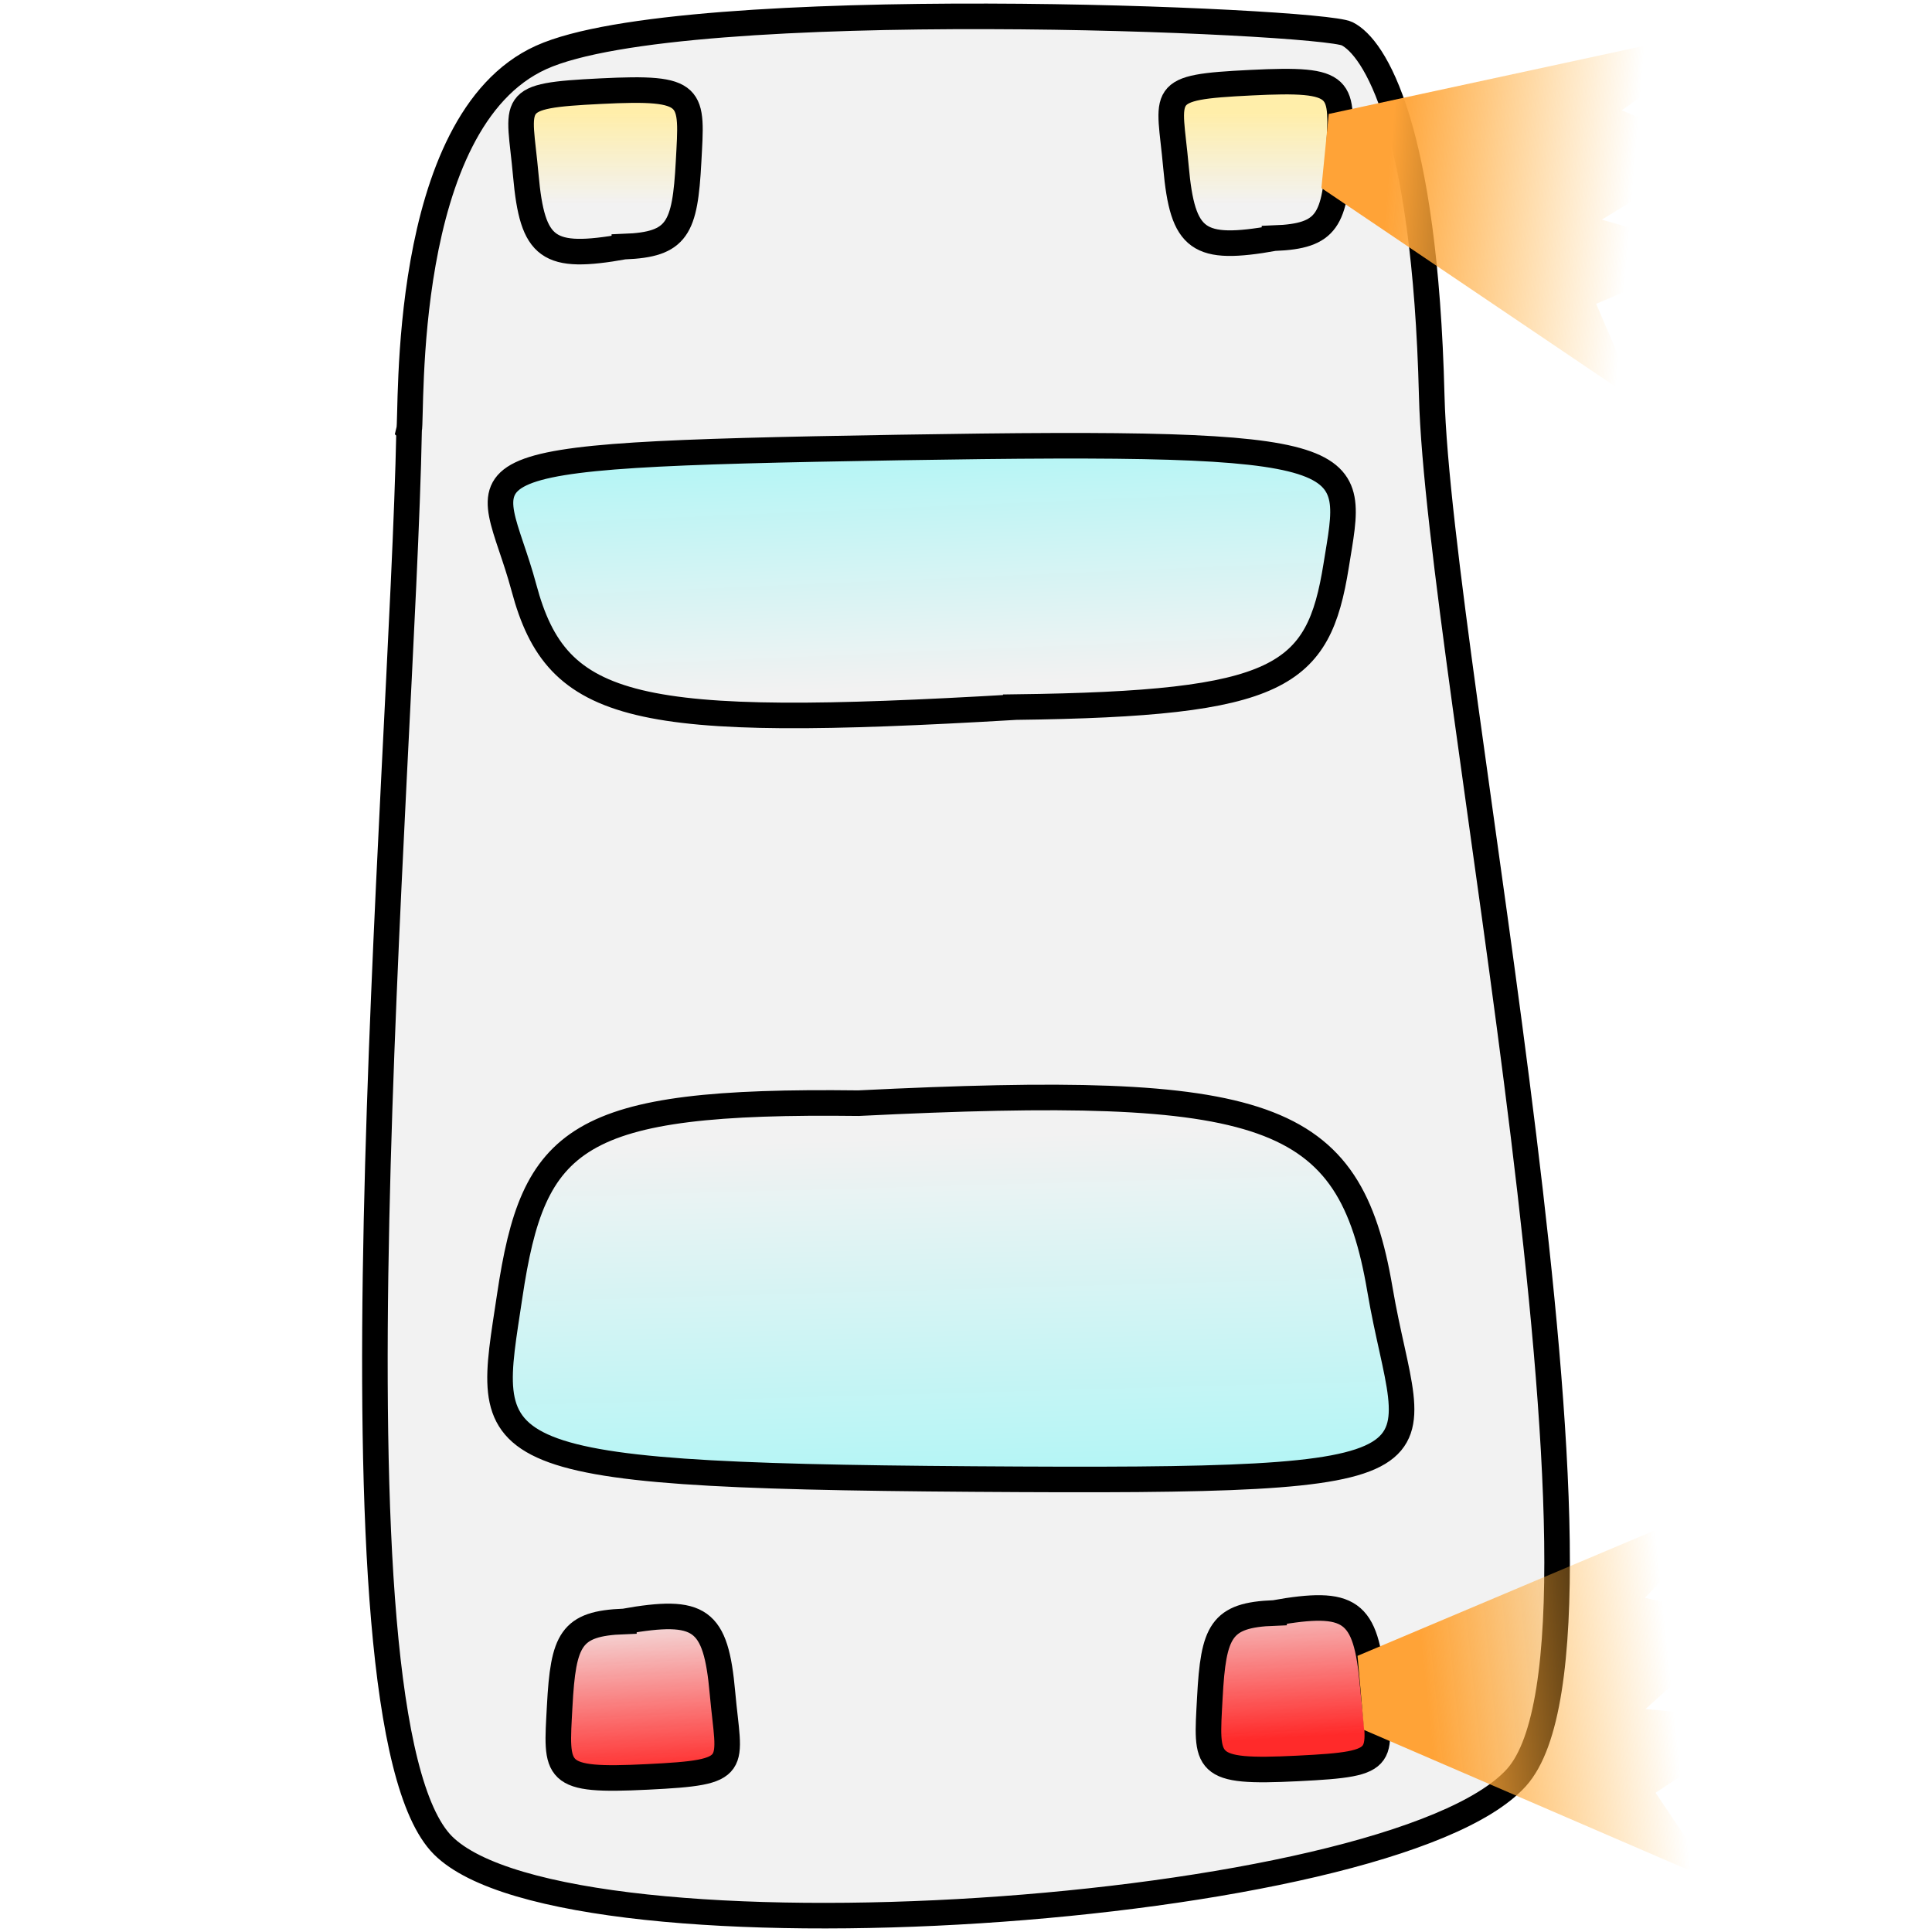
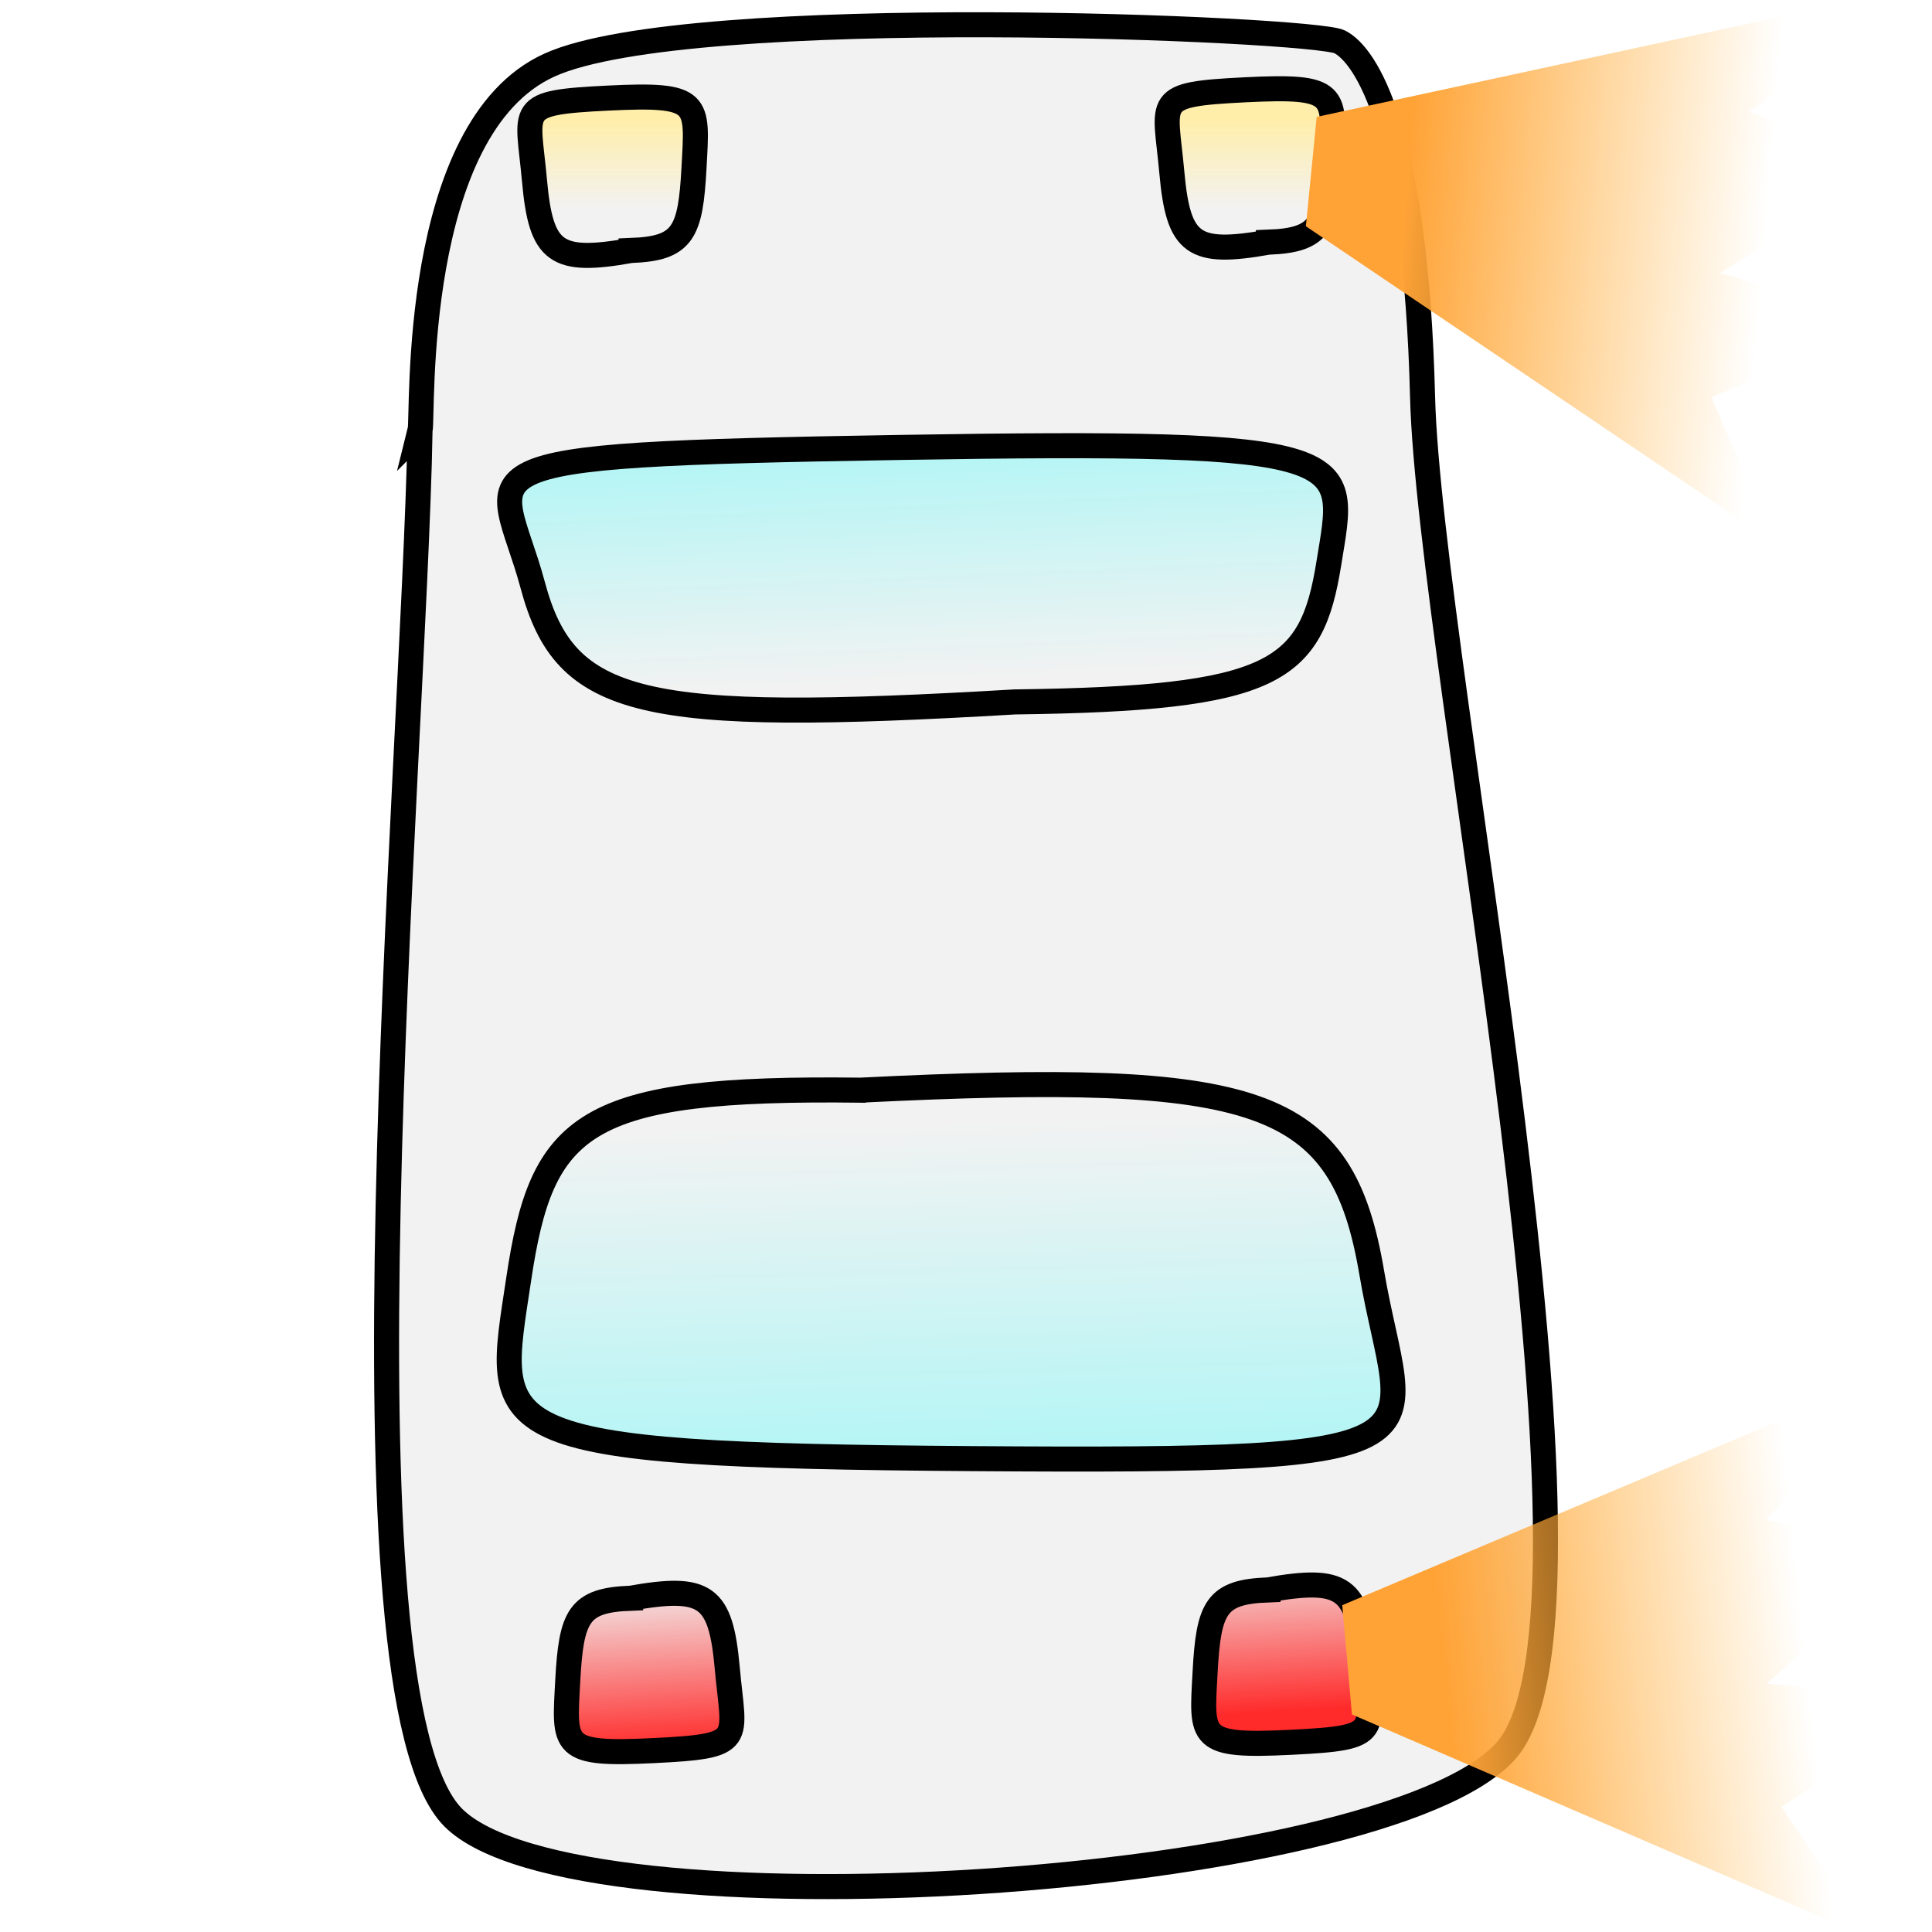
- <svg xmlns="http://www.w3.org/2000/svg" xmlns:xlink="http://www.w3.org/1999/xlink" width="100mm" height="100mm" viewBox="0 0 100 100" version="1.1" id="svg8">
+ <svg xmlns="http://www.w3.org/2000/svg" xmlns:xlink="http://www.w3.org/1999/xlink" width="512" height="512" viewBox="0 0 135.467 135.467" version="1.1" id="svg8">
  <defs id="defs2">
    <linearGradient id="linearGradient853">
      <stop id="stop849" offset="0" style="stop-color:#ffa337;stop-opacity:1" />
      <stop id="stop851" offset="1" style="stop-color:#ffb237;stop-opacity:0" />
    </linearGradient>
    <linearGradient id="linearGradient836">
      <stop style="stop-color:#ffeeaa;stop-opacity:1;" offset="0" id="stop832" />
      <stop style="stop-color:#ffeeaa;stop-opacity:0;" offset="1" id="stop834" />
    </linearGradient>
    <linearGradient id="linearGradient960">
      <stop style="stop-color:#ff2a2a;stop-opacity:1;" offset="0" id="stop956" />
      <stop style="stop-color:#ff2a2a;stop-opacity:0;" offset="1" id="stop958" />
    </linearGradient>
    <linearGradient id="linearGradient831">
      <stop style="stop-color:#00ffff;stop-opacity:1;" offset="0" id="stop827" />
      <stop style="stop-color:#00ffff;stop-opacity:0;" offset="1" id="stop829" />
    </linearGradient>
-     <linearGradient xlink:href="#linearGradient831" id="linearGradient833" x1="44.233" y1="284.438" x2="42.763" y2="232.321" gradientUnits="userSpaceOnUse" gradientTransform="matrix(-0.9334976,0.02009961,-0.02692725,-0.6968013,96.18866,396.215)" />
-     <linearGradient gradientTransform="rotate(0.01551173,-76443.604,26183.295)" xlink:href="#linearGradient831" id="linearGradient833-3" x1="44.233" y1="284.438" x2="42.763" y2="232.321" gradientUnits="userSpaceOnUse" />
-     <linearGradient xlink:href="#linearGradient960" id="linearGradient962" x1="58.265" y1="280.296" x2="57.864" y2="273.48" gradientUnits="userSpaceOnUse" gradientTransform="translate(5.858631,-3.590774)" />
-     <linearGradient xlink:href="#linearGradient960" id="linearGradient964" x1="58.265" y1="280.296" x2="57.864" y2="273.48" gradientUnits="userSpaceOnUse" gradientTransform="translate(5.858631,-3.590774)" />
-     <linearGradient xlink:href="#linearGradient836" id="linearGradient838" x1="62.35" y1="212.633" x2="62.35" y2="216.212" gradientUnits="userSpaceOnUse" />
-     <linearGradient xlink:href="#linearGradient836" id="linearGradient840" x1="62.35" y1="212.633" x2="62.35" y2="216.212" gradientUnits="userSpaceOnUse" />
-     <linearGradient xlink:href="#linearGradient853" id="linearGradient847" x1="32.004" y1="214.639" x2="22.363" y2="214.307" gradientUnits="userSpaceOnUse" gradientTransform="matrix(-0.9931188,-0.1171108,-0.1171108,0.9931188,124.6086,4.974016)" />
-     <linearGradient gradientTransform="matrix(-0.9975983,0.06926433,0.06926433,0.9975983,86.1656,58.41938)" xlink:href="#linearGradient853" id="linearGradient847-3" x1="32.004" y1="214.639" x2="22.363" y2="214.307" gradientUnits="userSpaceOnUse" />
+     <linearGradient xlink:href="#linearGradient831" id="linearGradient833" x1="44.233" y1="284.438" x2="42.763" y2="232.321" gradientUnits="userSpaceOnUse" gradientTransform="matrix(-1.239645,0.02669143,-0.03575825,-0.9253226,108.4563,445.2516)" />
+     <linearGradient gradientTransform="matrix(1.327958,3.5951899e-4,-3.5951899e-4,1.327958,-9.868495,-53.42091)" xlink:href="#linearGradient831" id="linearGradient833-3" x1="44.233" y1="284.438" x2="42.763" y2="232.321" gradientUnits="userSpaceOnUse" />
+     <linearGradient xlink:href="#linearGradient960" id="linearGradient962" x1="58.265" y1="280.296" x2="57.864" y2="273.48" gradientUnits="userSpaceOnUse" gradientTransform="matrix(1.327958,0,0,1.327958,-11.49812,-85.67351)" />
+     <linearGradient xlink:href="#linearGradient960" id="linearGradient964" x1="58.265" y1="280.296" x2="57.864" y2="273.48" gradientUnits="userSpaceOnUse" gradientTransform="matrix(1.327958,0,0,1.327958,-11.49812,-85.67351)" />
+     <linearGradient xlink:href="#linearGradient836" id="linearGradient838" x1="62.35" y1="212.633" x2="62.35" y2="216.212" gradientUnits="userSpaceOnUse" gradientTransform="matrix(1.327958,0,0,1.327958,-19.27814,-80.90511)" />
+     <linearGradient xlink:href="#linearGradient836" id="linearGradient840" x1="62.35" y1="212.633" x2="62.35" y2="216.212" gradientUnits="userSpaceOnUse" gradientTransform="matrix(1.327958,0,0,1.327958,-19.27814,-80.90511)" />
+     <linearGradient xlink:href="#linearGradient853" id="linearGradient847" x1="32.004" y1="214.639" x2="22.363" y2="214.307" gradientUnits="userSpaceOnUse" gradientTransform="matrix(-1.986417,-0.2342427,-0.2342427,1.986417,186.0714,-214.4085)" />
+     <linearGradient gradientTransform="matrix(-1.991986,0.1383058,0.1383058,1.991986,108.205,-148.9222)" xlink:href="#linearGradient853" id="linearGradient847-3" x1="32.004" y1="214.639" x2="22.363" y2="214.307" gradientUnits="userSpaceOnUse" />
  </defs>
-   <g id="layer1" transform="translate(0,-197)">
+   <g id="layer1" transform="translate(-5.124334,-179.8108)">
    <g id="g908" transform="matrix(1.311547,0,0,1.311547,-16.82978,-76.00624)" style="stroke-width:1.009;stroke-miterlimit:4;stroke-dasharray:none">
-       <path id="path815" d="m 28.977,225.122 c 0.134,-0.535 -0.401,-12.161 5.212,-14.7 5.613,-2.539 30.736,-1.47 31.805,-0.935 1.069,0.535 3.074,3.608 3.341,14.299 0.267,10.691 8.285,49.044 3.341,54.523 -4.944,5.479 -37.418,7.617 -42.362,2.673 -4.944,-4.944 -1.604,-42.229 -1.336,-55.859 z" style="fill:#f2f2f2;fill-rule:evenodd;stroke:#000000;stroke-width:1.009;stroke-linecap:butt;stroke-linejoin:miter;stroke-opacity:1;stroke-miterlimit:4;stroke-dasharray:none" />
-       <path id="path825" d="m 52.919,236.062 c -15.073,0.884 -18.096,0.203 -19.409,-4.708 -1.313,-4.911 -3.948,-5.227 14.768,-5.537 18.716,-0.31 17.989,0.265 17.285,4.66 -0.704,4.395 -2.161,5.452 -12.644,5.584 z" style="fill:url(#linearGradient833);fill-opacity:1;fill-rule:evenodd;stroke:#000000;stroke-width:1.009;stroke-linecap:butt;stroke-linejoin:miter;stroke-opacity:1;stroke-miterlimit:4;stroke-dasharray:none" />
-       <path id="path825-5" d="m 46.713,251.692 c 16.17,-0.797 19.377,0.273 20.578,7.355 1.201,7.083 4.007,7.618 -16.038,7.479 -20.045,-0.139 -19.243,-0.941 -18.306,-7.221 0.937,-6.281 2.541,-7.75 13.766,-7.613 z" style="fill:url(#linearGradient833-3);fill-opacity:1;fill-rule:evenodd;stroke:#000000;stroke-width:1.009;stroke-linecap:butt;stroke-linejoin:miter;stroke-opacity:1;stroke-miterlimit:4;stroke-dasharray:none" />
-       <path id="path825-9" d="m 37.472,217.889 c -3.021,0.529 -3.626,0.122 -3.89,-2.82 -0.263,-2.941 -0.791,-3.131 2.96,-3.316 3.751,-0.186 3.605,0.159 3.464,2.791 -0.141,2.632 -0.433,3.265 -2.534,3.344 z" style="fill:url(#linearGradient840);fill-opacity:1;fill-rule:evenodd;stroke:#000000;stroke-width:1.009;stroke-linecap:butt;stroke-linejoin:miter;stroke-opacity:1;stroke-miterlimit:4;stroke-dasharray:none" />
-       <path id="path825-9-0" d="m 63.13,217.555 c -3.021,0.529 -3.626,0.122 -3.89,-2.82 -0.263,-2.941 -0.791,-3.131 2.96,-3.316 3.751,-0.186 3.605,0.159 3.464,2.791 -0.141,2.632 -0.433,3.265 -2.534,3.344 z" style="fill:url(#linearGradient838);fill-opacity:1;fill-rule:evenodd;stroke:#000000;stroke-width:1.009;stroke-linecap:butt;stroke-linejoin:miter;stroke-opacity:1;stroke-miterlimit:4;stroke-dasharray:none" />
-       <path id="path825-9-6" d="m 63.112,271.811 c 3.021,-0.529 3.626,-0.122 3.89,2.82 0.263,2.941 0.791,3.131 -2.96,3.316 -3.751,0.186 -3.605,-0.159 -3.464,-2.791 0.141,-2.632 0.433,-3.265 2.534,-3.344 z" style="fill:url(#linearGradient964);fill-opacity:1;fill-rule:evenodd;stroke:#000000;stroke-width:1.009;stroke-linecap:butt;stroke-linejoin:miter;stroke-opacity:1;stroke-miterlimit:4;stroke-dasharray:none" />
-       <path id="path825-9-0-2" d="m 37.454,272.145 c 3.021,-0.529 3.626,-0.122 3.89,2.82 0.263,2.941 0.791,3.131 -2.96,3.316 -3.751,0.186 -3.605,-0.159 -3.464,-2.791 0.141,-2.632 0.433,-3.265 2.534,-3.344 z" style="fill:url(#linearGradient962);fill-opacity:1;fill-rule:evenodd;stroke:#000000;stroke-width:1.009;stroke-linecap:butt;stroke-linejoin:miter;stroke-opacity:1;stroke-miterlimit:4;stroke-dasharray:none" />
-       <path style="fill:url(#linearGradient847);fill-opacity:1;fill-rule:evenodd;stroke:none;stroke-width:0.202;stroke-linecap:butt;stroke-linejoin:miter;stroke-miterlimit:4;stroke-dasharray:none;stroke-opacity:1" d="m 77.637,209.982 -12.367,2.671 -0.289,2.923 12.506,8.449 -1.663,-3.879 4.756,-2.006 -4.532,-1.316 4.51,-2.76 -3.722,-1.555 3.96,-2.825 z" id="path837" />
-       <path style="fill:url(#linearGradient847-3);fill-opacity:1;fill-rule:evenodd;stroke:none;stroke-width:0.202;stroke-linecap:butt;stroke-linejoin:miter;stroke-miterlimit:4;stroke-dasharray:none;stroke-opacity:1" d="m 78.063,268.583 -11.656,4.92 0.259,2.926 13.857,5.981 -2.354,-3.503 4.301,-2.854 -4.697,-0.451 3.919,-3.549 -3.946,-0.837 3.367,-3.511 z" id="path837-5" />
+       <g id="g4563" transform="translate(19.99515)">
+         <path style="fill:#f2f2f2;fill-rule:evenodd;stroke:#000000;stroke-width:1.339;stroke-linecap:butt;stroke-linejoin:miter;stroke-miterlimit:4;stroke-dasharray:none;stroke-opacity:1" d="m 19.203,218.047 c 0.177,-0.71 -0.532,-16.149 6.921,-19.521 7.453,-3.372 40.816,-1.952 42.236,-1.242 1.42,0.71 4.082,4.791 4.437,18.988 0.355,14.197 11.003,65.128 4.437,72.404 -6.566,7.276 -49.689,10.115 -56.255,3.549 -6.566,-6.566 -2.13,-56.078 -1.775,-74.179 z" id="path815" />
+         <path style="fill:url(#linearGradient833);fill-opacity:1;fill-rule:evenodd;stroke:#000000;stroke-width:1.339;stroke-linecap:butt;stroke-linejoin:miter;stroke-miterlimit:4;stroke-dasharray:none;stroke-opacity:1" d="m 50.996,232.576 c -20.016,1.174 -24.03,0.27 -25.774,-6.252 -1.744,-6.522 -5.242,-6.941 19.612,-7.353 24.854,-0.411 23.888,0.352 22.953,6.189 -0.935,5.837 -2.87,7.24 -16.791,7.416 z" id="path825" />
+         <path style="fill:url(#linearGradient833-3);fill-opacity:1;fill-rule:evenodd;stroke:#000000;stroke-width:1.339;stroke-linecap:butt;stroke-linejoin:miter;stroke-miterlimit:4;stroke-dasharray:none;stroke-opacity:1" d="m 42.755,253.331 c 21.473,-1.059 25.732,0.362 27.326,9.768 1.595,9.406 5.321,10.117 -21.298,9.932 -26.619,-0.185 -25.554,-1.249 -24.31,-9.589 1.244,-8.34 3.375,-10.292 18.281,-10.11 z" id="path825-5" />
+         <path style="fill:url(#linearGradient840);fill-opacity:1;fill-rule:evenodd;stroke:#000000;stroke-width:1.339;stroke-linecap:butt;stroke-linejoin:miter;stroke-miterlimit:4;stroke-dasharray:none;stroke-opacity:1" d="m 30.483,208.442 c -4.011,0.703 -4.816,0.162 -5.165,-3.744 -0.35,-3.906 -1.051,-4.157 3.93,-4.404 4.981,-0.246 4.787,0.211 4.6,3.706 -0.187,3.496 -0.575,4.336 -3.365,4.441 z" id="path825-9" />
+         <path style="fill:url(#linearGradient838);fill-opacity:1;fill-rule:evenodd;stroke:#000000;stroke-width:1.339;stroke-linecap:butt;stroke-linejoin:miter;stroke-miterlimit:4;stroke-dasharray:none;stroke-opacity:1" d="m 64.556,207.998 c -4.011,0.703 -4.816,0.162 -5.165,-3.744 -0.35,-3.906 -1.051,-4.157 3.93,-4.404 4.981,-0.246 4.787,0.211 4.6,3.706 -0.187,3.496 -0.575,4.336 -3.365,4.441 z" id="path825-9-0" />
+         <path style="fill:url(#linearGradient964);fill-opacity:1;fill-rule:evenodd;stroke:#000000;stroke-width:1.339;stroke-linecap:butt;stroke-linejoin:miter;stroke-miterlimit:4;stroke-dasharray:none;stroke-opacity:1" d="m 64.533,280.048 c 4.011,-0.703 4.816,-0.162 5.165,3.744 0.35,3.906 1.051,4.157 -3.93,4.404 -4.981,0.246 -4.787,-0.211 -4.6,-3.706 0.187,-3.496 0.575,-4.336 3.365,-4.441 z" id="path825-9-6" />
+         <path style="fill:url(#linearGradient962);fill-opacity:1;fill-rule:evenodd;stroke:#000000;stroke-width:1.339;stroke-linecap:butt;stroke-linejoin:miter;stroke-miterlimit:4;stroke-dasharray:none;stroke-opacity:1" d="m 30.46,280.492 c 4.011,-0.703 4.816,-0.162 5.165,3.744 0.35,3.906 1.051,4.157 -3.93,4.404 -4.981,0.246 -4.787,-0.211 -4.6,-3.706 0.187,-3.496 0.575,-4.336 3.365,-4.441 z" id="path825-9-0-2" />
+       </g>
+       <g id="g4567" transform="translate(19.74755,0.3134532)">
+         <path id="path837" d="m 92.12,195.644 -24.736,5.342 -0.578,5.847 25.014,16.9 -3.326,-7.758 9.513,-4.012 -9.064,-2.631 9.021,-5.521 -7.445,-3.11 7.92,-5.65 z" style="fill:url(#linearGradient847);fill-opacity:1;fill-rule:evenodd;stroke:none;stroke-width:0.404;stroke-linecap:butt;stroke-linejoin:miter;stroke-miterlimit:4;stroke-dasharray:none;stroke-opacity:1" />
+         <path id="path837-5" d="m 92.026,270.729 -23.275,9.823 0.517,5.842 27.67,11.943 -4.7,-6.994 8.588,-5.698 -9.379,-0.902 7.826,-7.087 -7.88,-1.671 6.722,-7.01 z" style="fill:url(#linearGradient847-3);fill-opacity:1;fill-rule:evenodd;stroke:none;stroke-width:0.403;stroke-linecap:butt;stroke-linejoin:miter;stroke-miterlimit:4;stroke-dasharray:none;stroke-opacity:1" />
+       </g>
    </g>
  </g>
</svg>
